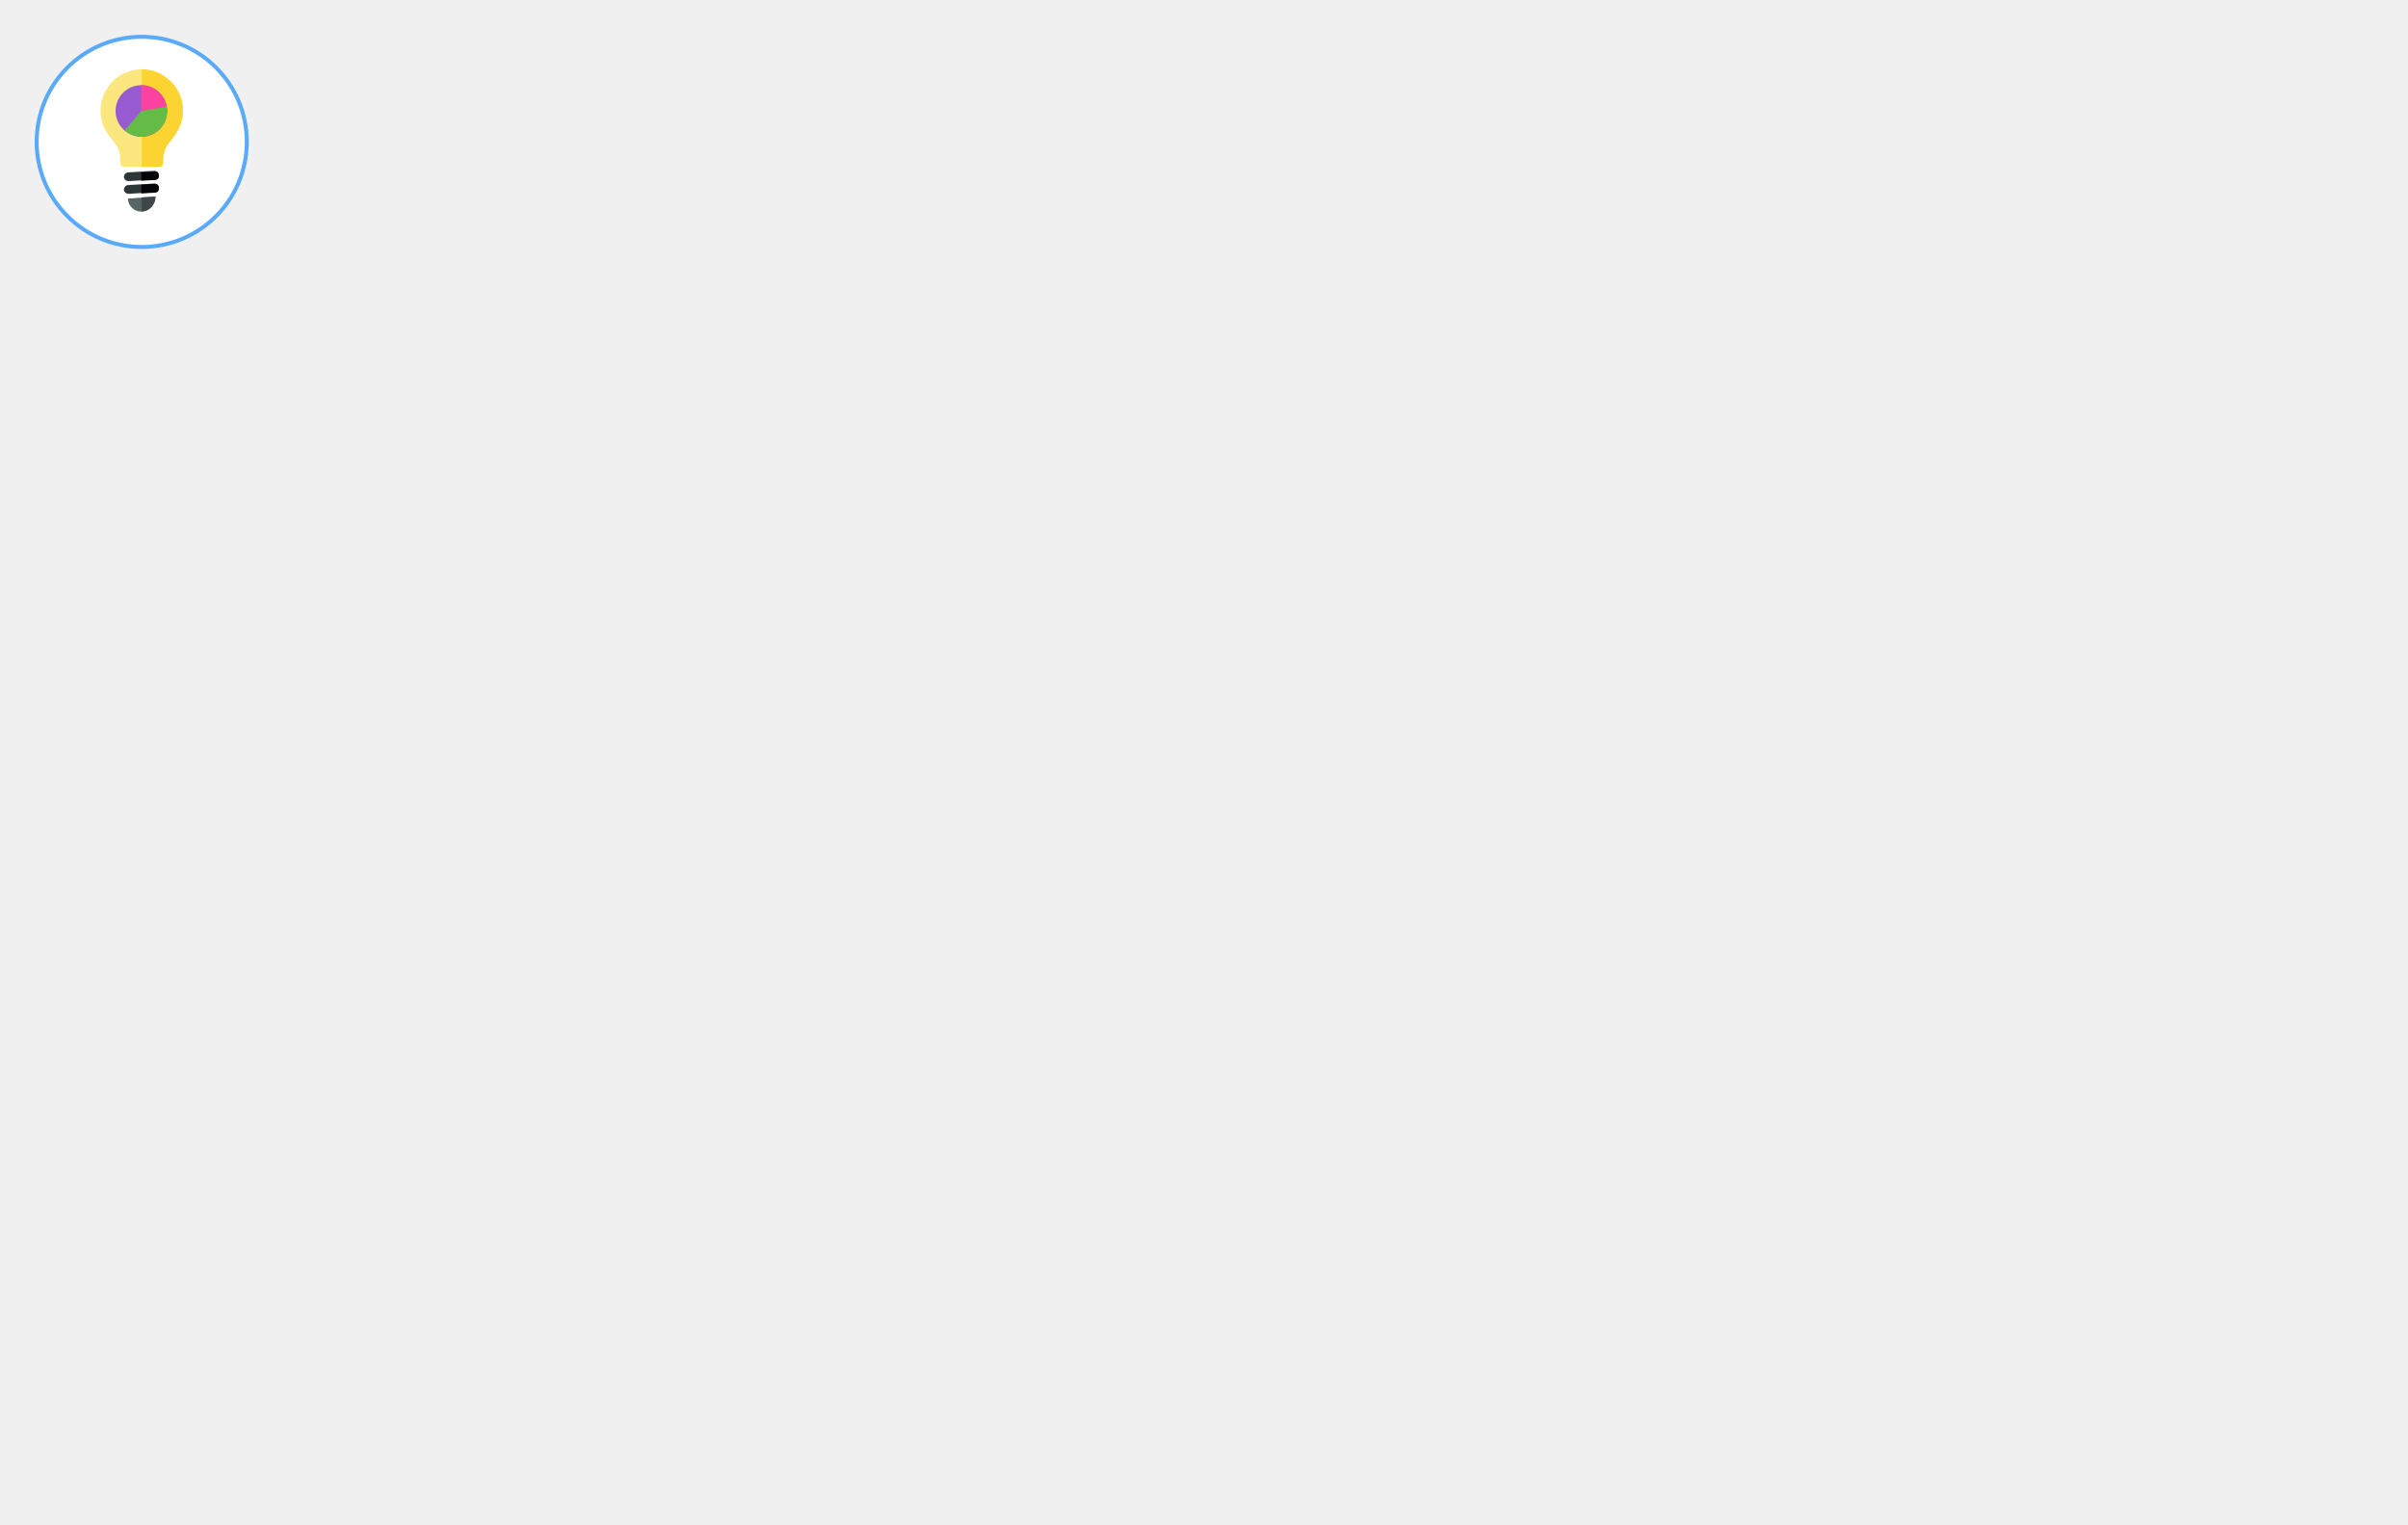
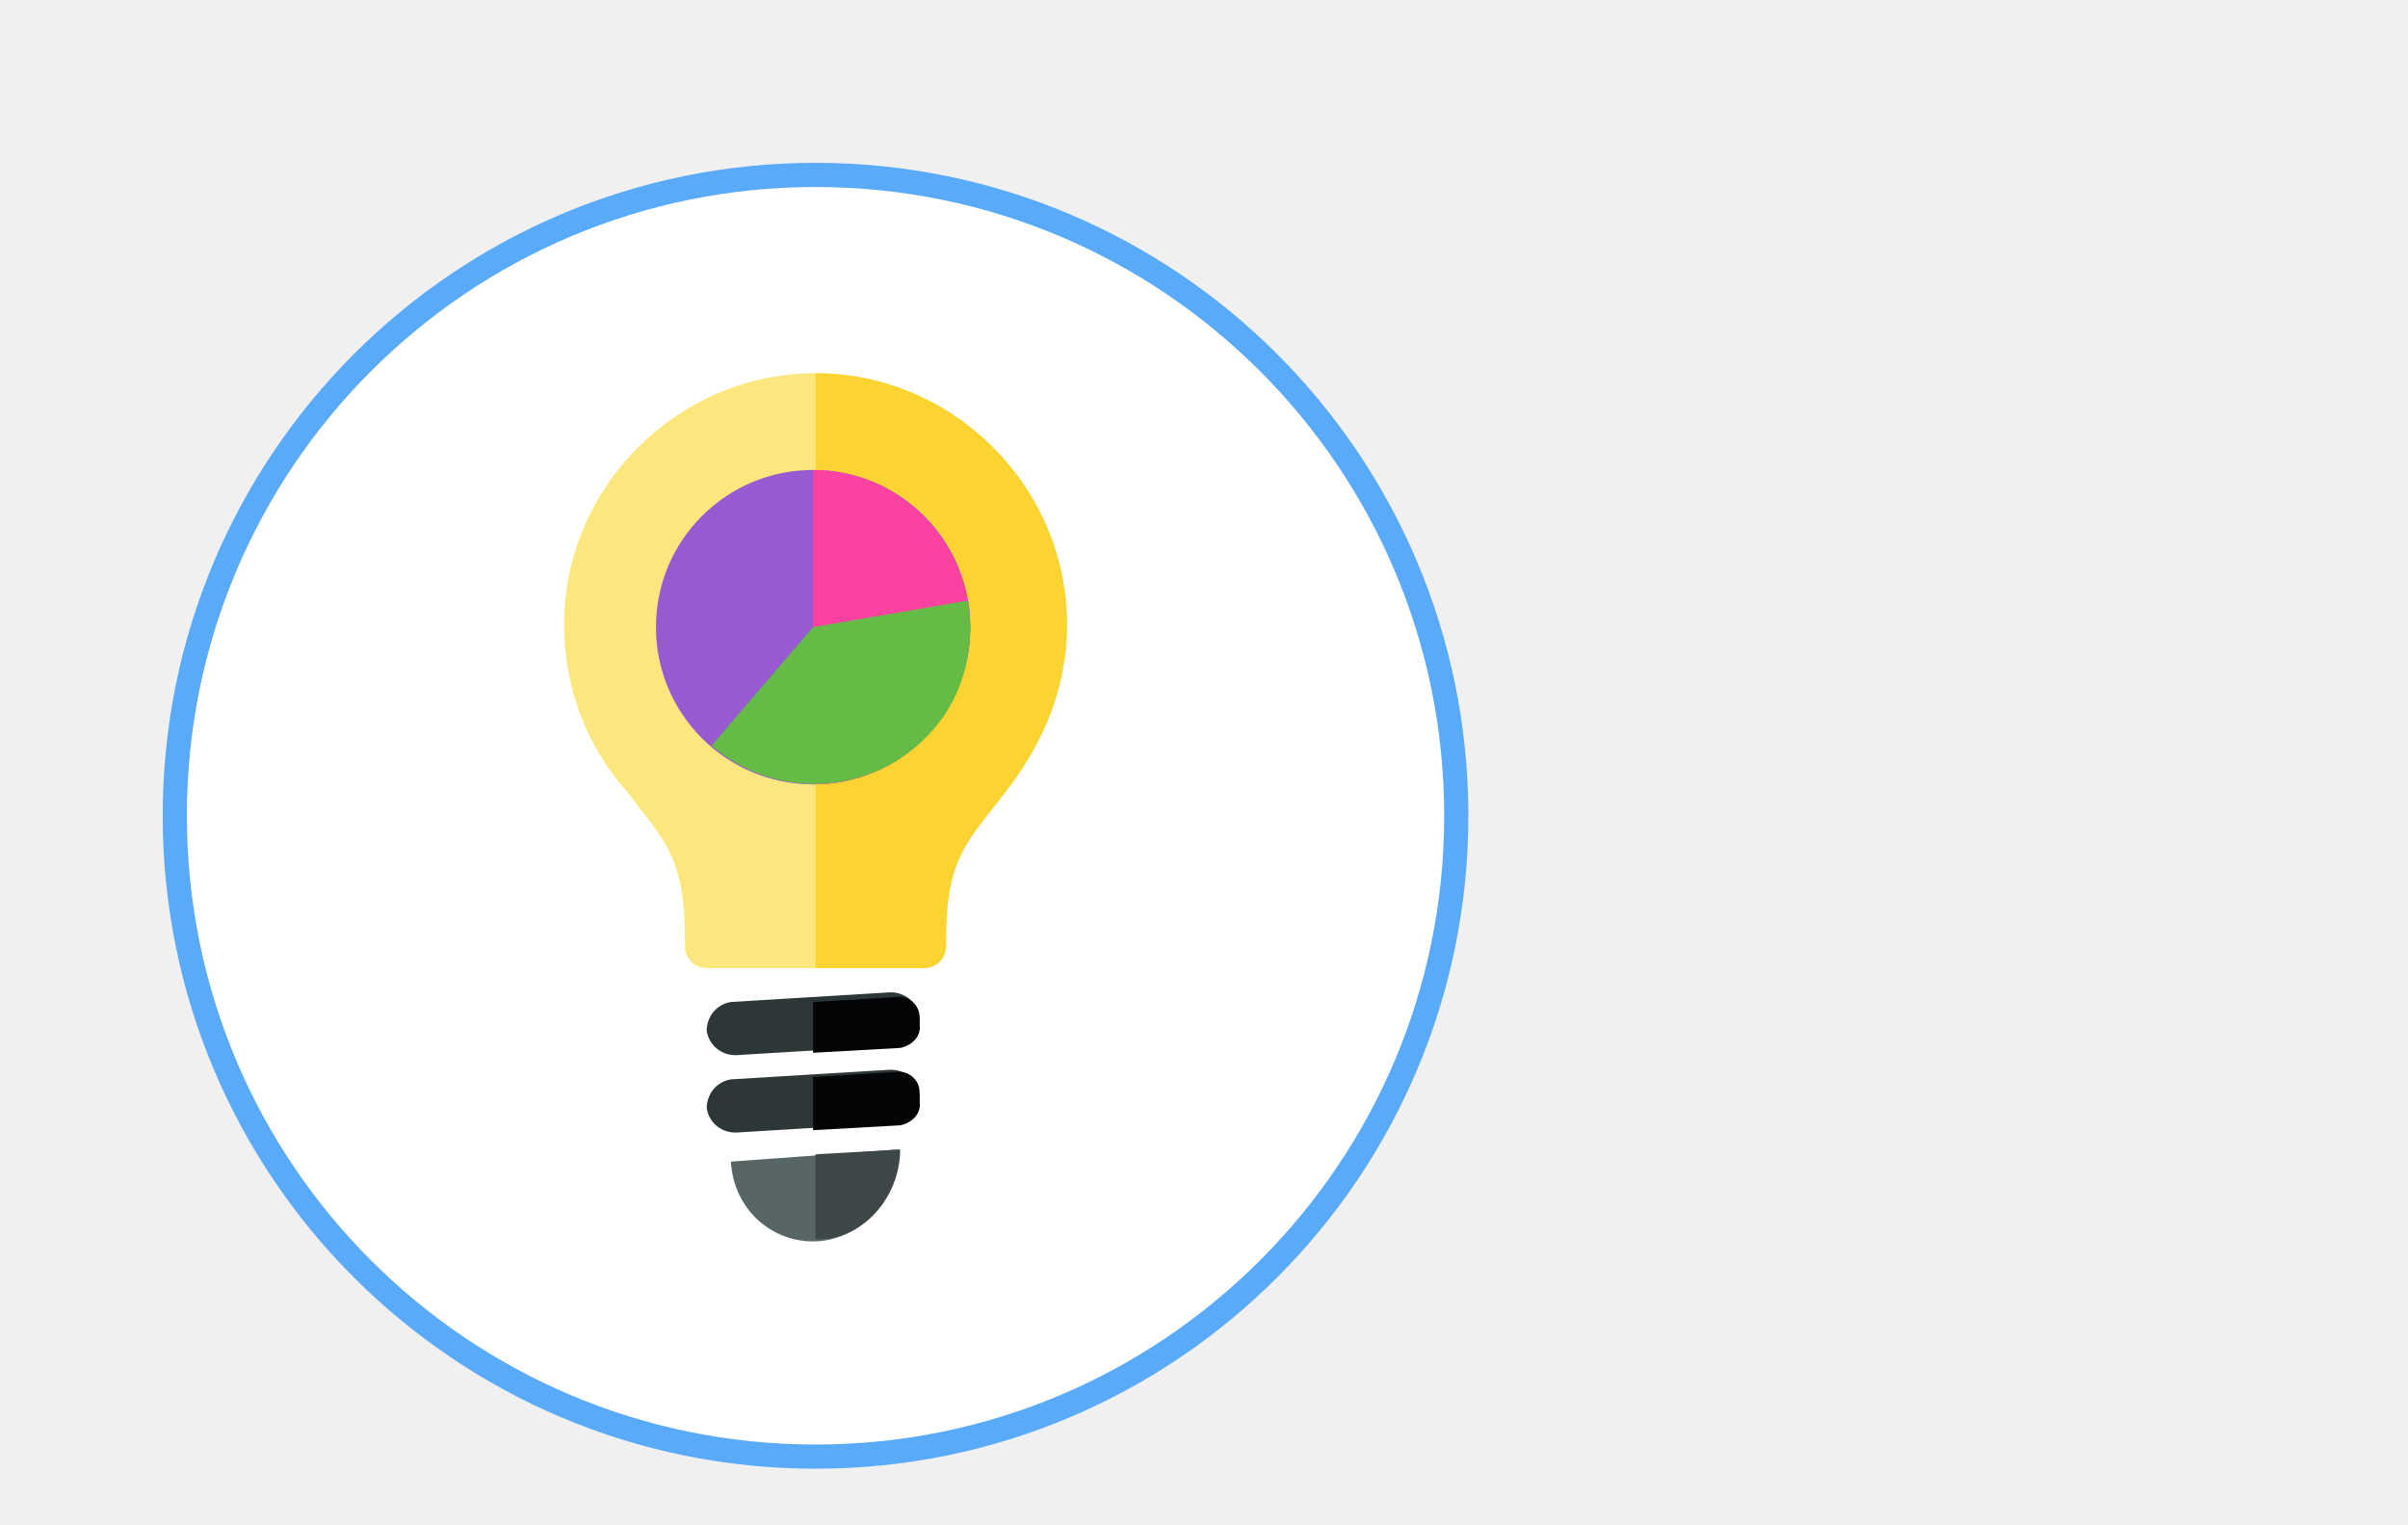
<svg xmlns="http://www.w3.org/2000/svg" version="1.1" id="Layer_1" x="0px" y="0px" viewBox="119.93 536.2 692.839 438.6" style="enable-background:new 120 536.2 692.7 438.6;" xml:space="preserve" width="100%" height="100%" preserveAspectRatio="xMidYMid meet">
  <rect id="svgEditorBackground" x="120" y="536.2" width="692.7" height="438.6" style="fill:none; stroke: none;" />
  <style type="text/css">
	.st0{fill:none;}
	.st1{fill:#FFFFFF;stroke:#5AAAFA;stroke-miterlimit:10;}
	.st2{fill:#231F20;}
	.st3{fill:#FCC215;}
	.st4{fill:#FFFFFF;}
	.st5{fill:#EEC02B;}
	.st6{fill:#1CB3A0;}
	.st7{fill:#975AD1;}
	.st8{fill:#FC42A0;}
	.st9{fill:none;stroke:#5AAAFA;stroke-width:2;stroke-miterlimit:10;}
	.st10{fill:#5AAAFA;}
	.st11{fill:#FD783D;}
	.st12{fill:#FDA578;}
	.st13{fill:#4AD5C3;}
	.st14{fill:#5DA51C;}
	.st15{fill:#FC5255;}
	.st16{fill:#E12826;}
	.st17{fill:#E8A723;}
	.st18{fill:#3EB890;}
	.st19{fill:#E01765;}
	.st20{fill:#472A49;}
	.st21{fill:#CC2027;}
	.st22{fill:#70CADB;}
	.st23{fill:#1A937D;}
	.st24{fill:#65863A;}
	.st25{fill:#1F293A;}
	.st26{fill:#4CB748;}
	.st27{fill:#2E3737;}
	.st28{fill:#586565;}
	.st29{fill:#FCE77F;}
	.st30{fill:#FCD432;}
	.st31{fill:#030506;}
	.st32{fill:#3D4747;}
	.st33{fill:#64BC46;}
	.st34{font-family:'Arial'; font-weight: bold}
	.st35{font-size:12px;}
	.st36{fill:#3B4B54;}
	.st37{fill:#0883A5;}
	.st38{fill:#00AED1;}
	.st39{fill:#027C68;}
	.st40{fill:#00B199;}
	.st41{fill:#243238;}
	.st42{fill:url(#SVGID_1_);}
	.st43{fill:url(#SVGID_2_);}
	.st44{fill:#0064FF;}
	.st45{fill:url(#SVGID_3_);}
	.st46{fill:url(#SVGID_4_);}
	.st47{fill:url(#SVGID_5_);}
	.st48{fill:url(#SVGID_6_);}
	.st49{fill:url(#SVGID_7_);}
	.st50{fill:url(#SVGID_8_);}
</style>
  <g>
	</g>
  <g id="svg_13">
    <g id="svg_14">
      <g id="svg_16">
			
		</g>
    </g>
  </g>
  <g id="svg_19" transform="matrix(1.14076 0 0 1.14076 -144.293 -72.3371)">
    <g id="svg_20">
      <g id="svg_22">
			
		</g>
    </g>
  </g>
  <g id="svg_142">
    <g id="XMLID_4_">
      <g id="XMLID_6_">
			
			
			
			
			
			
			
			
		</g>
    </g>
  </g>
  <path id="svg_192_2_" class="st9" d="M670.324,604.838" transform="matrix(0.649488 0 0 1 224.706 89.2068)" />
  <g id="svg_193">
	
</g>
  <g id="svg_196">
    <g id="svg_198">
		
	</g>
  </g>
  <g id="svg_200">
    <g id="svg_201">
		
		
	</g>
  </g>
  <g id="svg_205">
    <g id="svg_206">
      <g id="svg_208">
			
		</g>
    </g>
  </g>
  <g id="svg_210" transform="matrix(1.14076 0 0 1.14076 -144.293 -72.3371)">
    <g id="svg_211">
      <g id="svg_213">
			
		</g>
    </g>
  </g>
  <g id="svg_215">
    <g id="svg_216">
      <g id="svg_218">
			
		</g>
    </g>
  </g>
  <g id="svg_279" transform="matrix(0.649488 0 0 1 224.706 89.2068)">
    <g id="svg_281">
		
		
		
	</g>
  </g>
-   <circle id="svg_326" class="st1" cx="606.1" cy="623.7" r="26.5" transform="matrix(1.14076 0 0 1.14076 -530.705 -134.479)" />
-   <path id="svg_342" class="st27" d="M609.4,633.2l-6.6,0.4c-0.6,0-1.1-0.4-1.2-1l0,0c0-0.6,0.4-1.1,1-1.2l6.6-0.4  c0.6,0,1.1,0.4,1.2,1l0,0C610.5,632.7,610,633.2,609.4,633.2z" transform="matrix(1.14076 0 0 1.14076 -530.705 -134.479)" />
-   <path id="svg_343" class="st27" d="M609.4,636.4l-6.6,0.4c-0.6,0-1.1-0.4-1.2-1l0,0c0-0.6,0.4-1.1,1-1.2l6.6-0.4  c0.6,0,1.1,0.4,1.2,1l0,0C610.5,635.9,610,636.4,609.4,636.4z" transform="matrix(1.14076 0 0 1.14076 -530.705 -134.479)" />
-   <g id="svg_344" transform="matrix(1.14076 0 0 1.14076 -530.705 -134.479)">
+   <circle id="svg_326" class="st1" cx="606.1" cy="623.7" r="26.5" transform="matrix(6.9569 0 0 6.9569 -3862 -3568.14)" />
+   <path id="svg_342" class="st27" d="M609.4,633.2l-6.6,0.4c-0.6,0-1.1-0.4-1.2-1l0,0c0-0.6,0.4-1.1,1-1.2l6.6-0.4  c0.6,0,1.1,0.4,1.2,1l0,0C610.5,632.7,610,633.2,609.4,633.2z" transform="matrix(6.9569 0 0 6.9569 -3862 -3568.14)" />
+   <path id="svg_343" class="st27" d="M609.4,636.4l-6.6,0.4c-0.6,0-1.1-0.4-1.2-1l0,0c0-0.6,0.4-1.1,1-1.2l6.6-0.4  c0.6,0,1.1,0.4,1.2,1l0,0C610.5,635.9,610,636.4,609.4,636.4z" transform="matrix(6.9569 0 0 6.9569 -3862 -3568.14)" />
+   <g id="svg_344" transform="matrix(6.9569 0 0 6.9569 -3862 -3568.14)">
    <path id="svg_345" class="st28" d="M602.6,638L602.6,638c0.1,1.9,1.6,3.3,3.4,3.3c1.9,0,3.5-1.7,3.5-3.7c0,0,0,0,0-0.1   C609.5,637.5,602.6,638,602.6,638z" />
  </g>
-   <g id="svg_346" transform="matrix(1.14076 0 0 1.14076 -530.705 -134.479)">
-     <path id="svg_347" class="st29" d="M616.5,615.8c0-5.7-4.7-10.4-10.4-10.4s-10.4,4.7-10.4,10.4c0,2.7,1,5.1,2.6,6.9   c1.6,2.1,2.4,2.7,2.4,6.2v0.2c0,0.5,0.4,0.9,0.9,0.9h8.9c0.5,0,0.9-0.4,0.9-0.9v-0.2c0-3.6,0.9-4.1,2.7-6.5l0,0   C615.6,620.5,616.5,618.3,616.5,615.8z" />
+   <g id="svg_346" transform="matrix(6.9569 0 0 6.9569 -3862 -3568.14)">
+     <path id="svg_347" class="st29" d="M616.5,615.8c0,-5.7,-4.7,-10.4,-10.4,-10.4s-10.4,4.7,-10.4,10.4c0,2.7,1,5.1,2.6,6.9c1.6,2.1,2.4,2.7,2.4,6.2v0.2c0,0.5,0.4,0.9,0.9,0.9h8.9c0.5,0,0.9,-0.4,0.9,-0.9v-0.2c0,-3.6,0.9,-4.1,2.7,-6.5l0,0c1.5,-1.9,2.4,-4.1,2.4,-6.6Z" />
    <path id="svg_348" class="st29" d="M614.1,622.4l0.1-0.2C614.2,622.3,614.2,622.4,614.1,622.4L614.1,622.4z" />
  </g>
-   <path id="svg_349" class="st30" d="M616.5,615.8c0-5.7-4.7-10.4-10.4-10.4V630h4.5c0.5,0,0.9-0.4,0.9-0.9v-0.2  c0-3.6,0.9-4.1,2.7-6.5l0,0C615.6,620.5,616.5,618.3,616.5,615.8z" transform="matrix(1.14076 0 0 1.14076 -530.705 -134.479)" />
-   <path id="svg_350" class="st31" d="M610.4,635.5v-0.4c0-0.5-0.5-0.9-1-0.8l-3.4,0.2v2.2l3.6-0.2C610.1,636.4,610.5,636,610.4,635.5z  " transform="matrix(1.14076 0 0 1.14076 -530.705 -134.479)" />
-   <path id="svg_351" class="st31" d="M610.4,632.3V632c0-0.5-0.5-0.9-1-0.8l-3.4,0.2v2.1l3.6-0.2C610.1,633.2,610.5,632.8,610.4,632.3  z" transform="matrix(1.14076 0 0 1.14076 -530.705 -134.479)" />
-   <path id="svg_352" class="st32" d="M609.6,637.5l-3.5,0.2v3.5C608,641.3,609.6,639.5,609.6,637.5L609.6,637.5z" transform="matrix(1.14076 0 0 1.14076 -530.705 -134.479)" />
-   <circle id="svg_353" class="st7" cx="606" cy="615.9" r="6.5" transform="matrix(1.14076 0 0 1.14076 -530.705 -134.479)" />
-   <path id="svg_354" class="st8" d="M606,609.4v13c3.6,0,6.5-2.9,6.5-6.5C612.5,612.4,609.6,609.4,606,609.4z" transform="matrix(1.14076 0 0 1.14076 -530.705 -134.479)" />
-   <path id="svg_355" class="st33" d="M611,620.1c1.3-1.5,1.7-3.5,1.4-5.3l-6.4,1.1l-4.2,4.9C604.6,623.2,608.7,622.8,611,620.1z" transform="matrix(1.14076 0 0 1.14076 -530.705 -134.479)" />
+   <path id="svg_349" class="st30" d="M616.5,615.8c0-5.7-4.7-10.4-10.4-10.4V630h4.5c0.5,0,0.9-0.4,0.9-0.9v-0.2  c0-3.6,0.9-4.1,2.7-6.5l0,0C615.6,620.5,616.5,618.3,616.5,615.8z" transform="matrix(6.9569 0 0 6.9569 -3862 -3568.14)" />
+   <path id="svg_350" class="st31" d="M610.4,635.5v-0.4c0-0.5-0.5-0.9-1-0.8l-3.4,0.2v2.2l3.6-0.2C610.1,636.4,610.5,636,610.4,635.5z  " transform="matrix(6.9569 0 0 6.9569 -3862 -3568.14)" />
+   <path id="svg_351" class="st31" d="M610.4,632.3V632c0-0.5-0.5-0.9-1-0.8l-3.4,0.2v2.1l3.6-0.2C610.1,633.2,610.5,632.8,610.4,632.3  z" transform="matrix(6.9569 0 0 6.9569 -3862 -3568.14)" />
+   <path id="svg_352" class="st32" d="M609.6,637.5l-3.5,0.2v3.5C608,641.3,609.6,639.5,609.6,637.5L609.6,637.5z" transform="matrix(6.9569 0 0 6.9569 -3862 -3568.14)" />
+   <circle id="svg_353" class="st7" cx="606" cy="615.9" r="6.5" transform="matrix(6.9569 0 0 6.9569 -3862 -3568.14)" />
+   <path id="svg_354" class="st8" d="M606,609.4v13c3.6,0,6.5-2.9,6.5-6.5C612.5,612.4,609.6,609.4,606,609.4z" transform="matrix(6.9569 0 0 6.9569 -3862 -3568.14)" />
+   <path id="svg_355" class="st33" d="M611,620.1c1.3-1.5,1.7-3.5,1.4-5.3l-6.4,1.1l-4.2,4.9C604.6,623.2,608.7,622.8,611,620.1z" transform="matrix(6.9569 0 0 6.9569 -3862 -3568.14)" />
  <g id="svg_356">
    <g id="svg_357">
      <g id="svg_359">
			
		</g>
    </g>
  </g>
  <g id="svg_363" transform="matrix(1.14076 0 0 1.14076 -144.293 -72.3371)">
    <g id="svg_365">
		
	</g>
  </g>
</svg>
